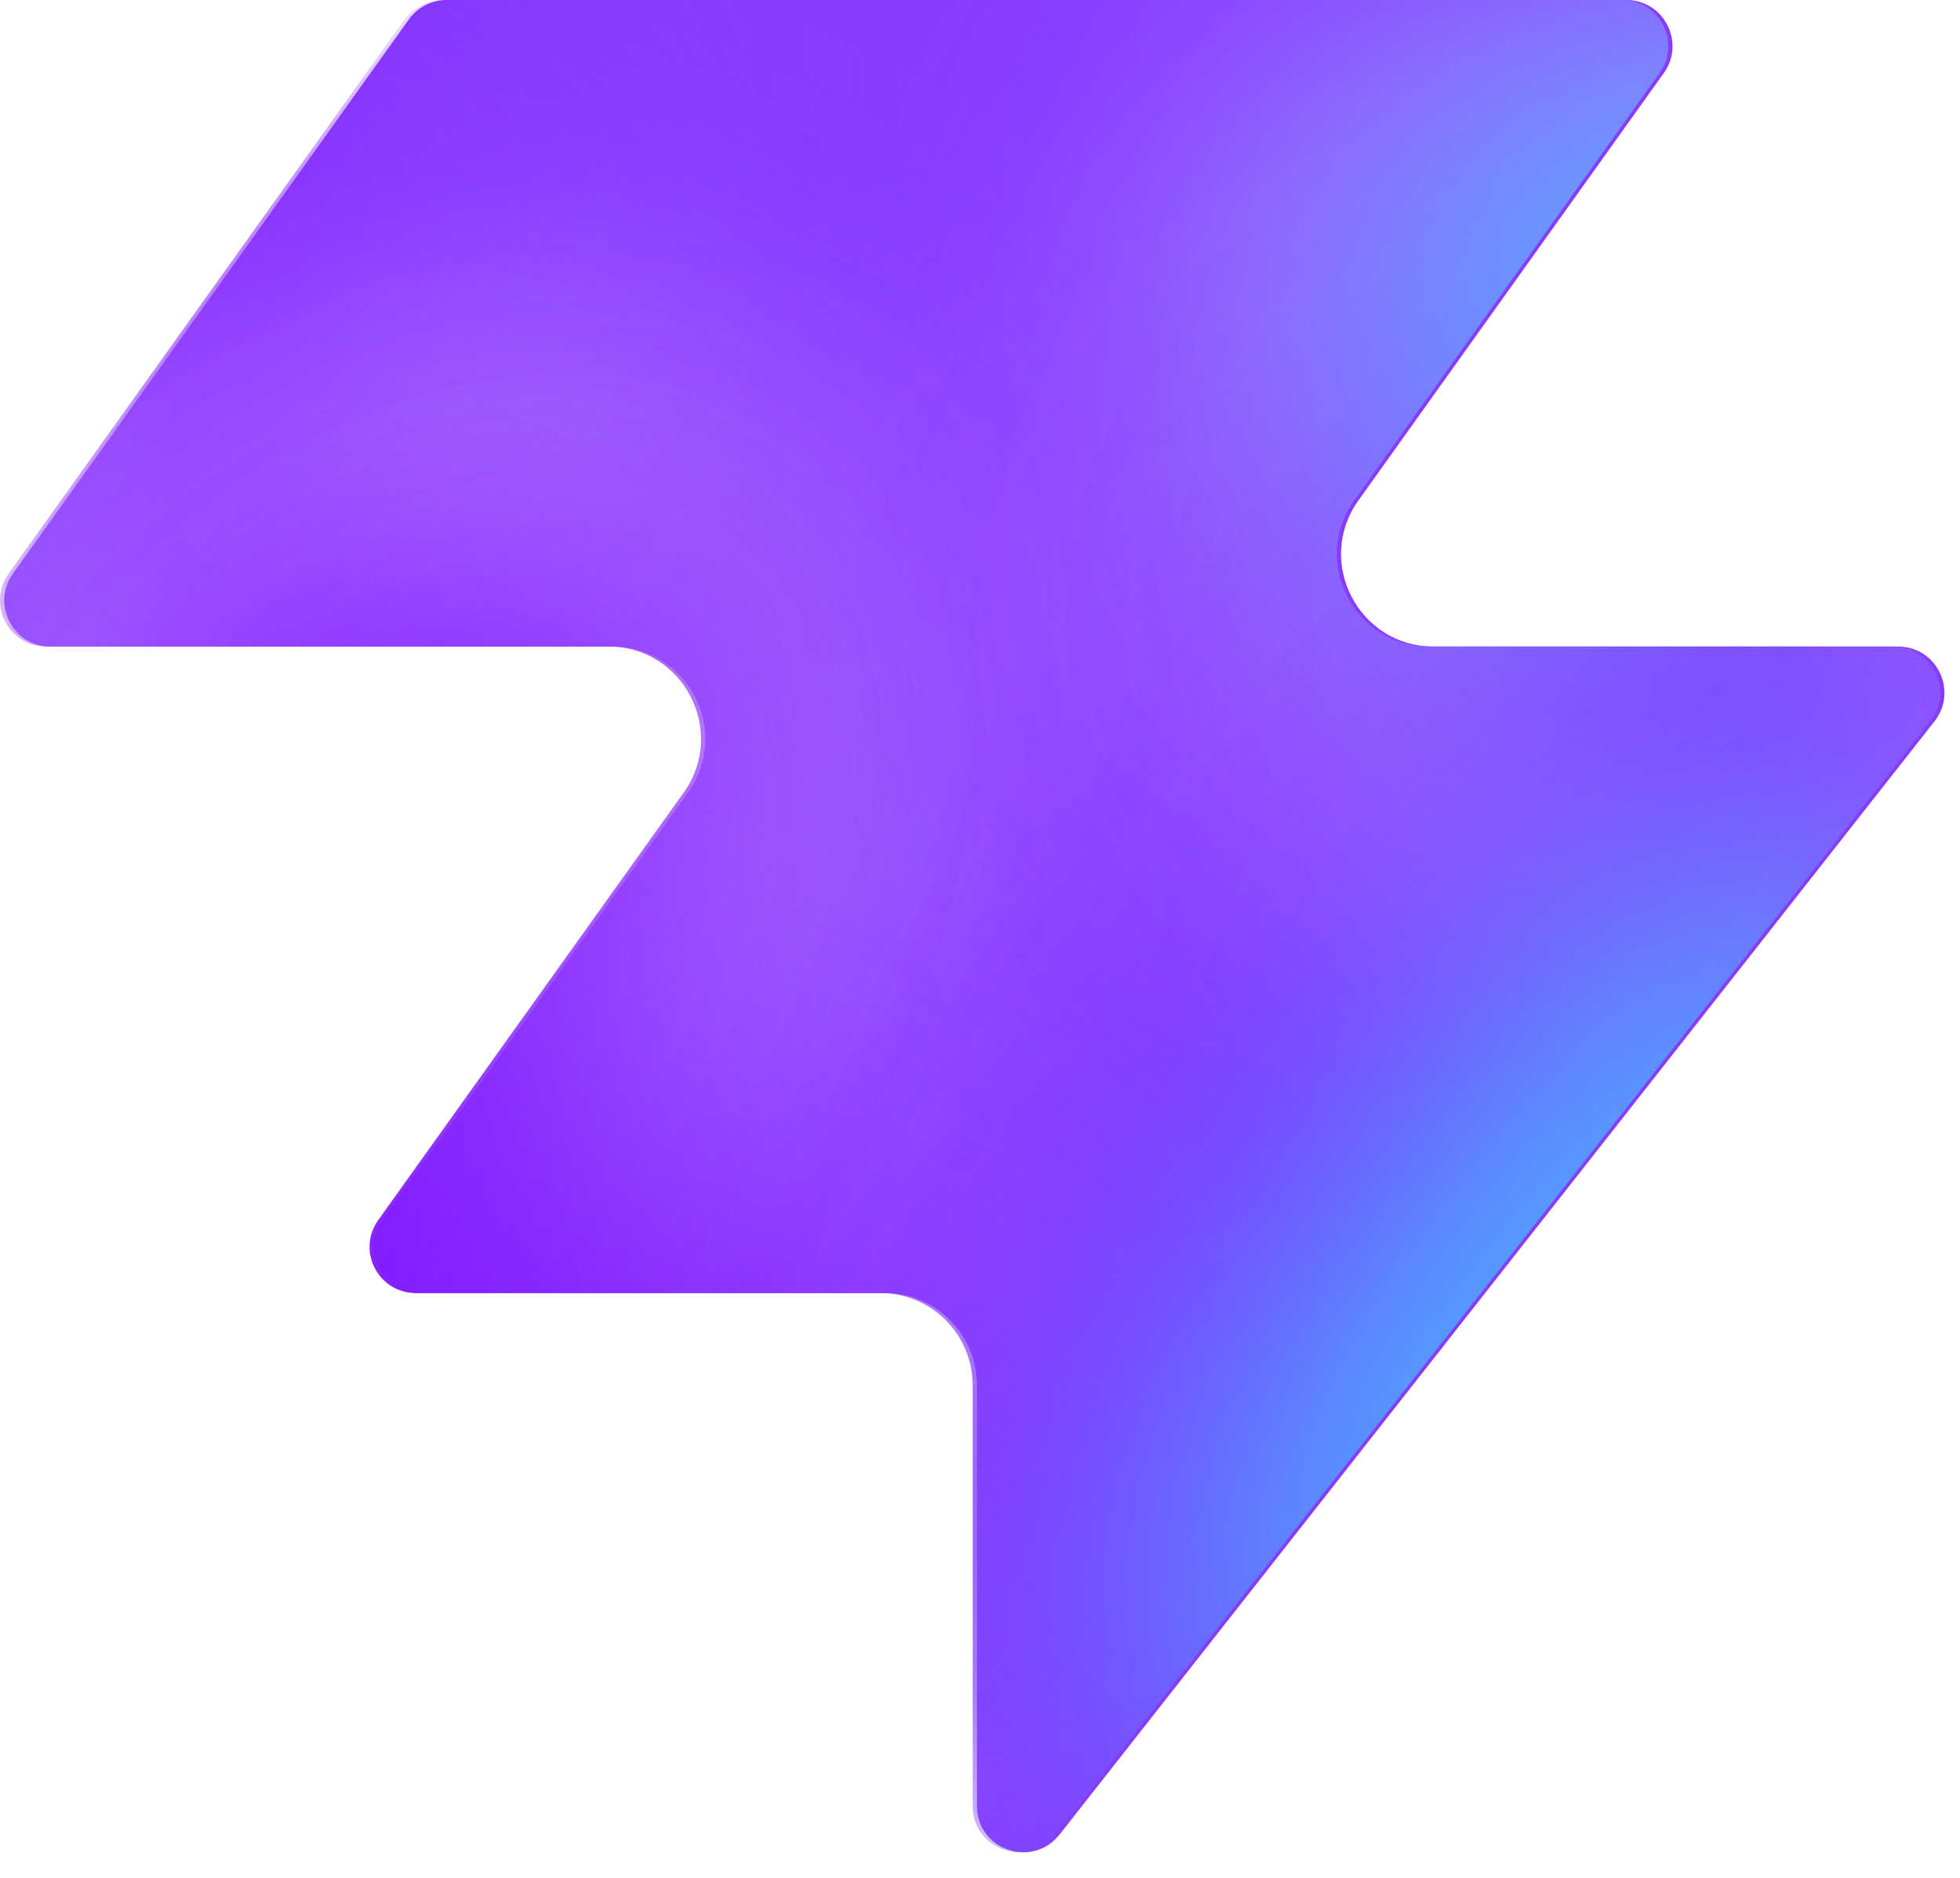
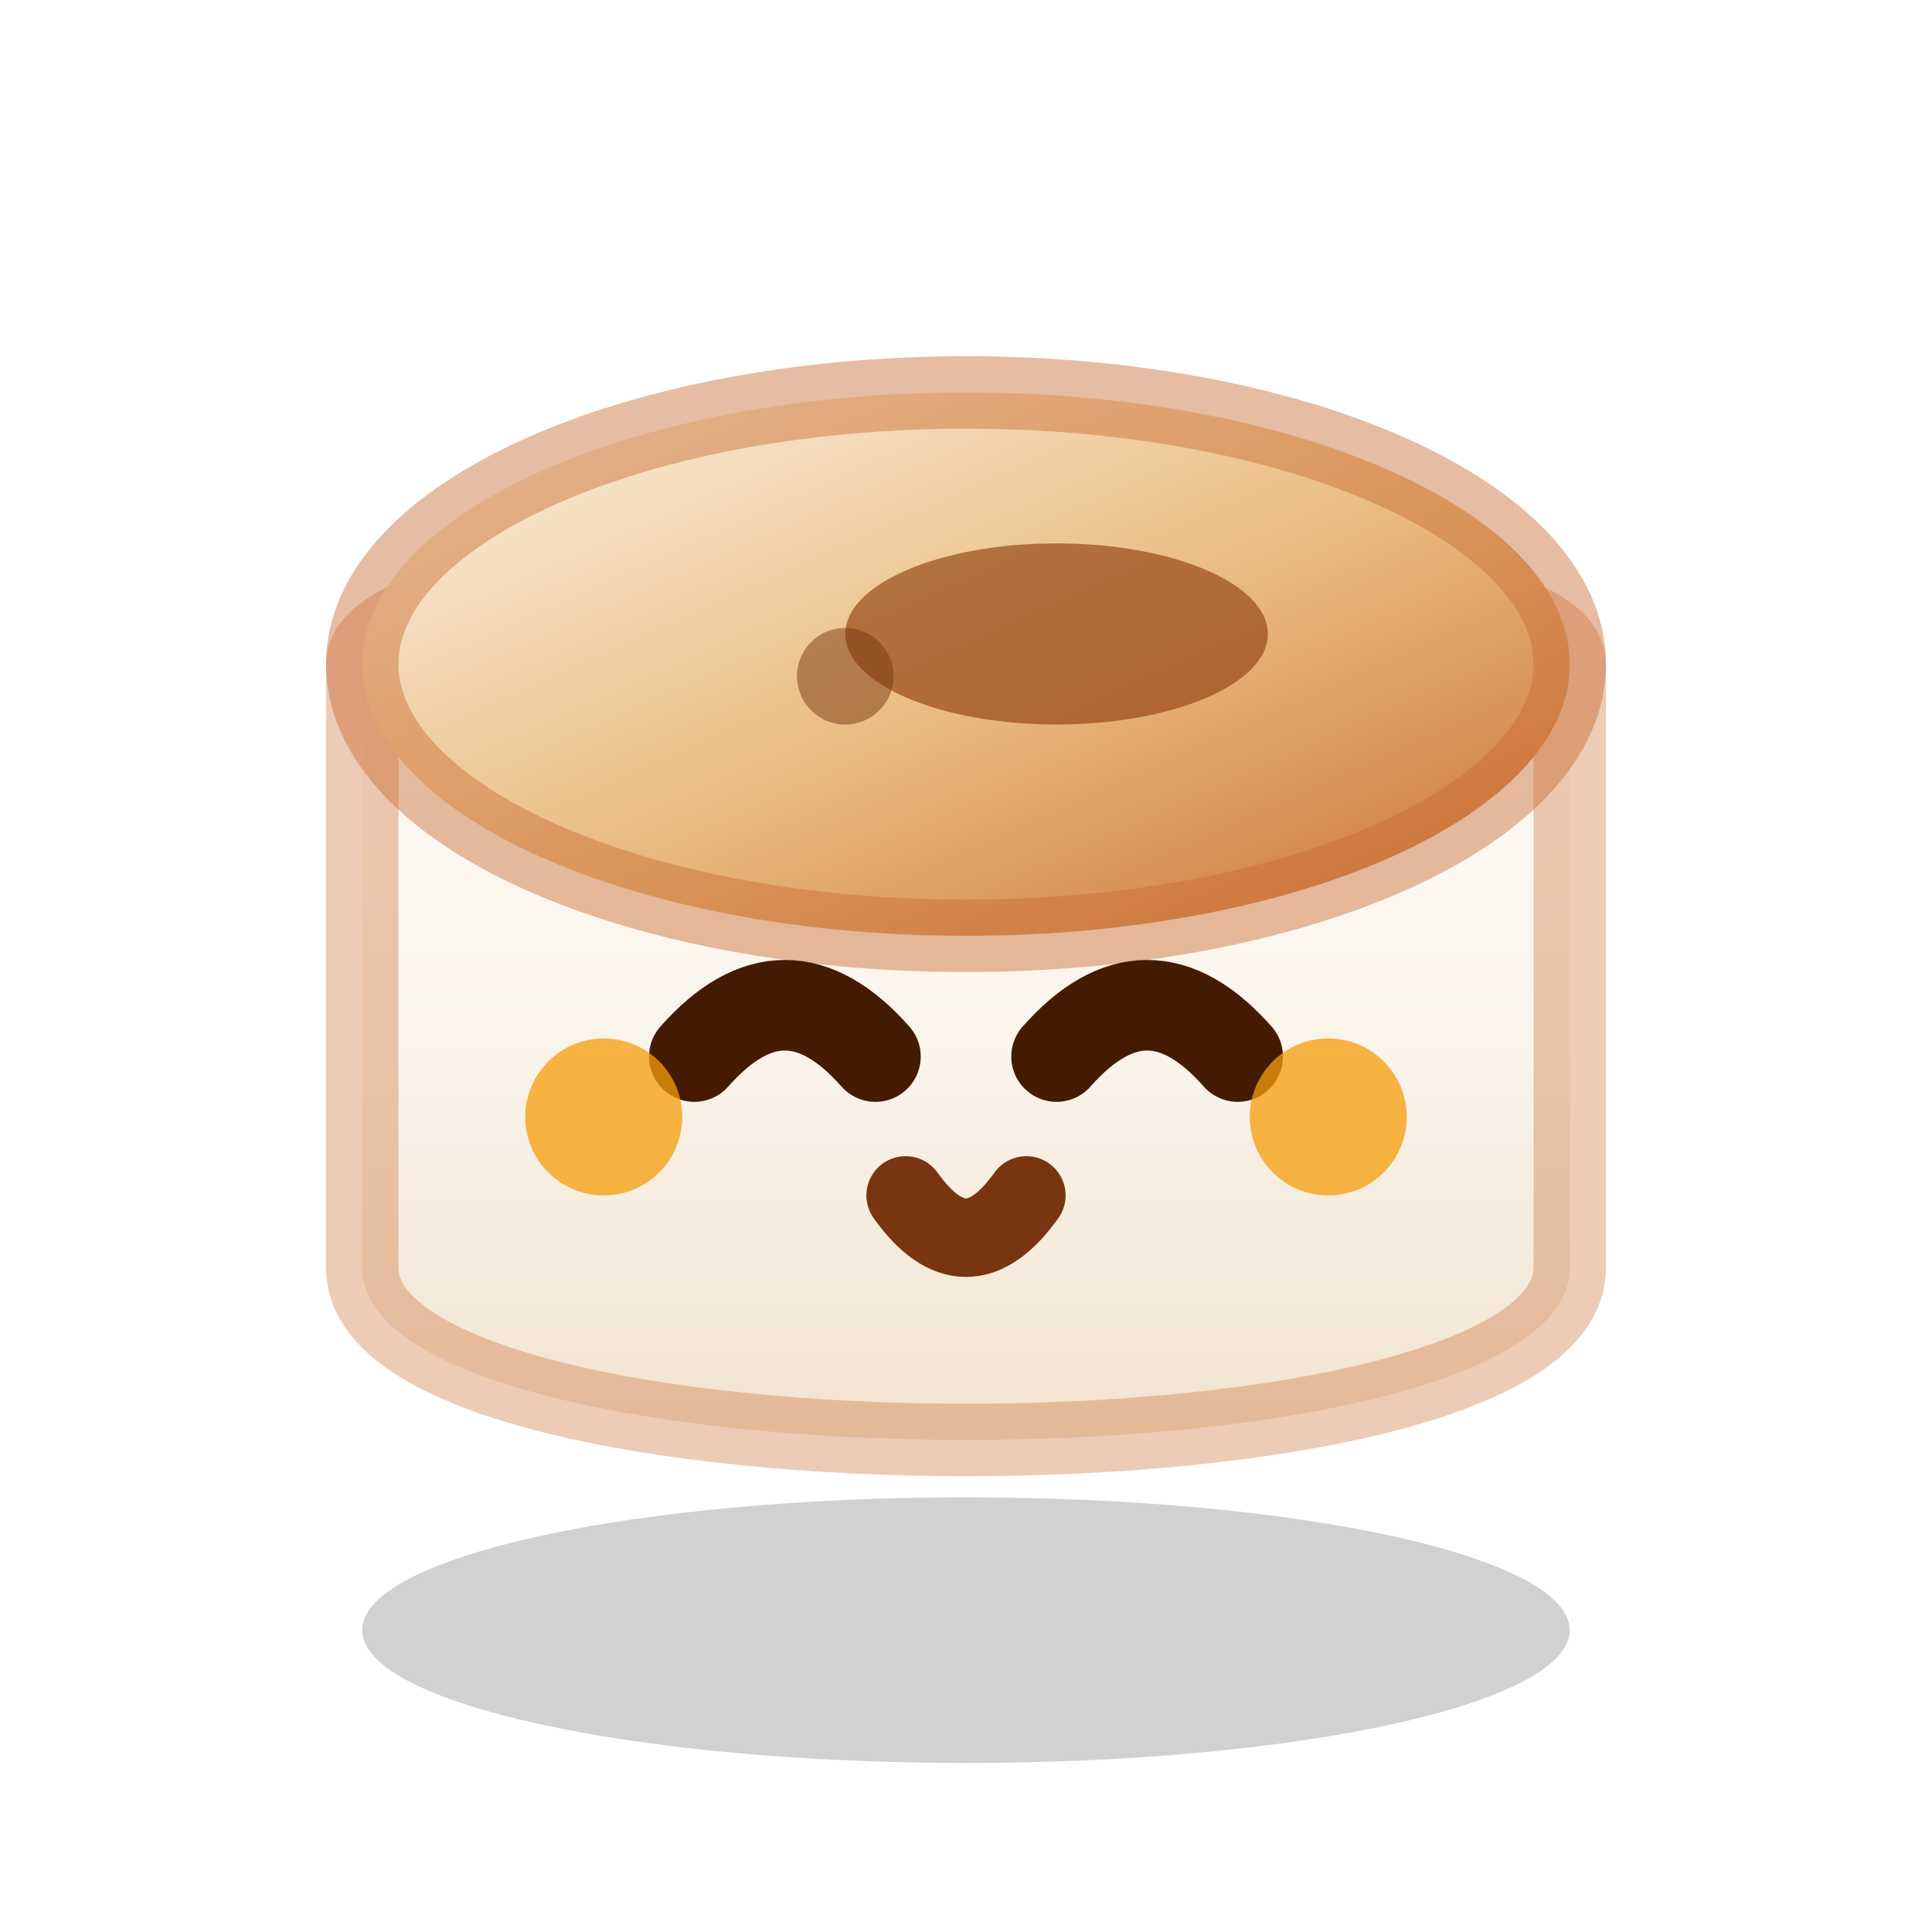
- <svg xmlns="http://www.w3.org/2000/svg" width="48" height="46" fill="none" viewBox="0 0 48 46">
-   <path fill="#863bff" d="M25.946 44.938c-.664.845-2.021.375-2.021-.698V33.937a2.26 2.26 0 0 0-2.262-2.262H10.287c-.92 0-1.456-1.04-.92-1.788l7.48-10.471c1.07-1.497 0-3.578-1.842-3.578H1.237c-.92 0-1.456-1.04-.92-1.788L10.013.474c.214-.297.556-.474.92-.474h28.894c.92 0 1.456 1.04.92 1.788l-7.48 10.471c-1.07 1.498 0 3.579 1.842 3.579h11.377c.943 0 1.473 1.088.89 1.83L25.947 44.94z" style="fill:#863bff;fill:color(display-p3 .525 .23 1);fill-opacity:1" />
-   <mask id="a" width="48" height="46" x="0" y="0" maskUnits="userSpaceOnUse" style="mask-type:alpha">
-     <path fill="#000" d="M25.842 44.938c-.664.844-2.021.375-2.021-.698V33.937a2.26 2.26 0 0 0-2.262-2.262H10.183c-.92 0-1.456-1.04-.92-1.788l7.48-10.471c1.07-1.498 0-3.579-1.842-3.579H1.133c-.92 0-1.456-1.04-.92-1.787L9.91.473c.214-.297.556-.474.92-.474h28.894c.92 0 1.456 1.04.92 1.788l-7.48 10.471c-1.07 1.498 0 3.578 1.842 3.578h11.377c.943 0 1.473 1.088.89 1.832L25.843 44.94z" style="fill:#000;fill-opacity:1" />
-   </mask>
-   <g mask="url(#a)">
-     <g filter="url(#b)">
-       <ellipse cx="5.508" cy="14.704" fill="#ede6ff" rx="5.508" ry="14.704" style="fill:#ede6ff;fill:color(display-p3 .927 .903 1);fill-opacity:1" transform="matrix(.00324 1 1 -.00324 -4.47 31.516)" />
-     </g>
-     <g filter="url(#c)">
-       <ellipse cx="10.399" cy="29.851" fill="#ede6ff" rx="10.399" ry="29.851" style="fill:#ede6ff;fill:color(display-p3 .927 .903 1);fill-opacity:1" transform="matrix(.00324 1 1 -.00324 -39.328 7.883)" />
-     </g>
-     <g filter="url(#d)">
-       <ellipse cx="5.508" cy="30.487" fill="#7e14ff" rx="5.508" ry="30.487" style="fill:#7e14ff;fill:color(display-p3 .492 .077 1);fill-opacity:1" transform="rotate(89.814 -25.913 -14.639)scale(1 -1)" />
-     </g>
-     <g filter="url(#e)">
-       <ellipse cx="5.508" cy="30.599" fill="#7e14ff" rx="5.508" ry="30.599" style="fill:#7e14ff;fill:color(display-p3 .492 .077 1);fill-opacity:1" transform="rotate(89.814 -32.644 -3.334)scale(1 -1)" />
-     </g>
-     <g filter="url(#f)">
-       <ellipse cx="5.508" cy="30.599" fill="#7e14ff" rx="5.508" ry="30.599" style="fill:#7e14ff;fill:color(display-p3 .492 .077 1);fill-opacity:1" transform="matrix(.00324 1 1 -.00324 -34.34 30.47)" />
-     </g>
-     <g filter="url(#g)">
-       <ellipse cx="14.072" cy="22.078" fill="#ede6ff" rx="14.072" ry="22.078" style="fill:#ede6ff;fill:color(display-p3 .927 .903 1);fill-opacity:1" transform="rotate(93.35 24.506 48.493)scale(-1 1)" />
-     </g>
-     <g filter="url(#h)">
-       <ellipse cx="3.47" cy="21.501" fill="#7e14ff" rx="3.47" ry="21.501" style="fill:#7e14ff;fill:color(display-p3 .492 .077 1);fill-opacity:1" transform="rotate(89.009 28.708 47.59)scale(-1 1)" />
-     </g>
-     <g filter="url(#i)">
-       <ellipse cx="3.47" cy="21.501" fill="#7e14ff" rx="3.47" ry="21.501" style="fill:#7e14ff;fill:color(display-p3 .492 .077 1);fill-opacity:1" transform="rotate(89.009 28.708 47.59)scale(-1 1)" />
-     </g>
-     <g filter="url(#j)">
-       <ellipse cx=".387" cy="8.972" fill="#7e14ff" rx="4.407" ry="29.108" style="fill:#7e14ff;fill:color(display-p3 .492 .077 1);fill-opacity:1" transform="rotate(39.51 .387 8.972)" />
-     </g>
-     <g filter="url(#k)">
-       <ellipse cx="47.523" cy="-6.092" fill="#7e14ff" rx="4.407" ry="29.108" style="fill:#7e14ff;fill:color(display-p3 .492 .077 1);fill-opacity:1" transform="rotate(37.892 47.523 -6.092)" />
-     </g>
-     <g filter="url(#l)">
-       <ellipse cx="41.412" cy="6.333" fill="#47bfff" rx="5.971" ry="9.665" style="fill:#47bfff;fill:color(display-p3 .28 .748 1);fill-opacity:1" transform="rotate(37.892 41.412 6.333)" />
-     </g>
-     <g filter="url(#m)">
-       <ellipse cx="-1.879" cy="38.332" fill="#7e14ff" rx="4.407" ry="29.108" style="fill:#7e14ff;fill:color(display-p3 .492 .077 1);fill-opacity:1" transform="rotate(37.892 -1.88 38.332)" />
-     </g>
-     <g filter="url(#n)">
-       <ellipse cx="-1.879" cy="38.332" fill="#7e14ff" rx="4.407" ry="29.108" style="fill:#7e14ff;fill:color(display-p3 .492 .077 1);fill-opacity:1" transform="rotate(37.892 -1.88 38.332)" />
-     </g>
-     <g filter="url(#o)">
-       <ellipse cx="35.651" cy="29.907" fill="#7e14ff" rx="4.407" ry="29.108" style="fill:#7e14ff;fill:color(display-p3 .492 .077 1);fill-opacity:1" transform="rotate(37.892 35.651 29.907)" />
-     </g>
-     <g filter="url(#p)">
-       <ellipse cx="38.418" cy="32.4" fill="#47bfff" rx="5.971" ry="15.297" style="fill:#47bfff;fill:color(display-p3 .28 .748 1);fill-opacity:1" transform="rotate(37.892 38.418 32.4)" />
-     </g>
-   </g>
+ <svg xmlns="http://www.w3.org/2000/svg" width="64" height="64" viewBox="0 0 32 32" fill="none">
  <defs>
-     <filter id="b" width="60.045" height="41.654" x="-19.77" y="16.149" color-interpolation-filters="sRGB" filterUnits="userSpaceOnUse">
-       <feFlood flood-opacity="0" result="BackgroundImageFix" />
-       <feBlend in="SourceGraphic" in2="BackgroundImageFix" result="shape" />
-       <feGaussianBlur result="effect1_foregroundBlur_2002_17158" stdDeviation="7.659" />
-     </filter>
-     <filter id="c" width="90.34" height="51.437" x="-54.613" y="-7.533" color-interpolation-filters="sRGB" filterUnits="userSpaceOnUse">
-       <feFlood flood-opacity="0" result="BackgroundImageFix" />
-       <feBlend in="SourceGraphic" in2="BackgroundImageFix" result="shape" />
-       <feGaussianBlur result="effect1_foregroundBlur_2002_17158" stdDeviation="7.659" />
-     </filter>
-     <filter id="d" width="79.355" height="29.4" x="-49.64" y="2.03" color-interpolation-filters="sRGB" filterUnits="userSpaceOnUse">
-       <feFlood flood-opacity="0" result="BackgroundImageFix" />
-       <feBlend in="SourceGraphic" in2="BackgroundImageFix" result="shape" />
-       <feGaussianBlur result="effect1_foregroundBlur_2002_17158" stdDeviation="4.596" />
-     </filter>
-     <filter id="e" width="79.579" height="29.4" x="-45.045" y="20.029" color-interpolation-filters="sRGB" filterUnits="userSpaceOnUse">
-       <feFlood flood-opacity="0" result="BackgroundImageFix" />
-       <feBlend in="SourceGraphic" in2="BackgroundImageFix" result="shape" />
-       <feGaussianBlur result="effect1_foregroundBlur_2002_17158" stdDeviation="4.596" />
-     </filter>
-     <filter id="f" width="79.579" height="29.4" x="-43.513" y="21.178" color-interpolation-filters="sRGB" filterUnits="userSpaceOnUse">
-       <feFlood flood-opacity="0" result="BackgroundImageFix" />
-       <feBlend in="SourceGraphic" in2="BackgroundImageFix" result="shape" />
-       <feGaussianBlur result="effect1_foregroundBlur_2002_17158" stdDeviation="4.596" />
-     </filter>
-     <filter id="g" width="74.749" height="58.852" x="15.756" y="-17.901" color-interpolation-filters="sRGB" filterUnits="userSpaceOnUse">
-       <feFlood flood-opacity="0" result="BackgroundImageFix" />
-       <feBlend in="SourceGraphic" in2="BackgroundImageFix" result="shape" />
-       <feGaussianBlur result="effect1_foregroundBlur_2002_17158" stdDeviation="7.659" />
-     </filter>
-     <filter id="h" width="61.377" height="25.362" x="23.548" y="2.284" color-interpolation-filters="sRGB" filterUnits="userSpaceOnUse">
-       <feFlood flood-opacity="0" result="BackgroundImageFix" />
-       <feBlend in="SourceGraphic" in2="BackgroundImageFix" result="shape" />
-       <feGaussianBlur result="effect1_foregroundBlur_2002_17158" stdDeviation="4.596" />
-     </filter>
-     <filter id="i" width="61.377" height="25.362" x="23.548" y="2.284" color-interpolation-filters="sRGB" filterUnits="userSpaceOnUse">
-       <feFlood flood-opacity="0" result="BackgroundImageFix" />
-       <feBlend in="SourceGraphic" in2="BackgroundImageFix" result="shape" />
-       <feGaussianBlur result="effect1_foregroundBlur_2002_17158" stdDeviation="4.596" />
-     </filter>
-     <filter id="j" width="56.045" height="63.649" x="-27.636" y="-22.853" color-interpolation-filters="sRGB" filterUnits="userSpaceOnUse">
-       <feFlood flood-opacity="0" result="BackgroundImageFix" />
-       <feBlend in="SourceGraphic" in2="BackgroundImageFix" result="shape" />
-       <feGaussianBlur result="effect1_foregroundBlur_2002_17158" stdDeviation="4.596" />
-     </filter>
-     <filter id="k" width="54.814" height="64.646" x="20.116" y="-38.415" color-interpolation-filters="sRGB" filterUnits="userSpaceOnUse">
-       <feFlood flood-opacity="0" result="BackgroundImageFix" />
-       <feBlend in="SourceGraphic" in2="BackgroundImageFix" result="shape" />
-       <feGaussianBlur result="effect1_foregroundBlur_2002_17158" stdDeviation="4.596" />
-     </filter>
-     <filter id="l" width="33.541" height="35.313" x="24.641" y="-11.323" color-interpolation-filters="sRGB" filterUnits="userSpaceOnUse">
-       <feFlood flood-opacity="0" result="BackgroundImageFix" />
-       <feBlend in="SourceGraphic" in2="BackgroundImageFix" result="shape" />
-       <feGaussianBlur result="effect1_foregroundBlur_2002_17158" stdDeviation="4.596" />
-     </filter>
-     <filter id="m" width="54.814" height="64.646" x="-29.286" y="6.009" color-interpolation-filters="sRGB" filterUnits="userSpaceOnUse">
-       <feFlood flood-opacity="0" result="BackgroundImageFix" />
-       <feBlend in="SourceGraphic" in2="BackgroundImageFix" result="shape" />
-       <feGaussianBlur result="effect1_foregroundBlur_2002_17158" stdDeviation="4.596" />
-     </filter>
-     <filter id="n" width="54.814" height="64.646" x="-29.286" y="6.009" color-interpolation-filters="sRGB" filterUnits="userSpaceOnUse">
-       <feFlood flood-opacity="0" result="BackgroundImageFix" />
-       <feBlend in="SourceGraphic" in2="BackgroundImageFix" result="shape" />
-       <feGaussianBlur result="effect1_foregroundBlur_2002_17158" stdDeviation="4.596" />
-     </filter>
-     <filter id="o" width="54.814" height="64.646" x="8.244" y="-2.416" color-interpolation-filters="sRGB" filterUnits="userSpaceOnUse">
-       <feFlood flood-opacity="0" result="BackgroundImageFix" />
-       <feBlend in="SourceGraphic" in2="BackgroundImageFix" result="shape" />
-       <feGaussianBlur result="effect1_foregroundBlur_2002_17158" stdDeviation="4.596" />
-     </filter>
-     <filter id="p" width="39.409" height="43.623" x="18.713" y="10.588" color-interpolation-filters="sRGB" filterUnits="userSpaceOnUse">
-       <feFlood flood-opacity="0" result="BackgroundImageFix" />
-       <feBlend in="SourceGraphic" in2="BackgroundImageFix" result="shape" />
-       <feGaussianBlur result="effect1_foregroundBlur_2002_17158" stdDeviation="4.596" />
-     </filter>
+     <linearGradient id="body" x1="0%" y1="0%" x2="0%" y2="100%">
+       <stop offset="0%" stop-color="#FFFDF9" />
+       <stop offset="55%" stop-color="#FAF4EB" />
+       <stop offset="100%" stop-color="#F2E3CF" />
+     </linearGradient>
+     <linearGradient id="top" x1="0%" y1="0%" x2="100%" y2="100%">
+       <stop offset="0%" stop-color="#FDF5E8" />
+       <stop offset="55%" stop-color="#E9B97C" />
+       <stop offset="100%" stop-color="#C96B32" />
+     </linearGradient>
  </defs>
+   <ellipse cx="16" cy="27" rx="10" ry="2.2" fill="#000000" opacity="0.18" />
+   <path d="M 6 11 C 6 8.5 26 8.5 26 11 L 26 21 C 26 24.8 6 24.8 6 21 Z" fill="url(#body)" stroke="#C96B32" stroke-width="1.2" stroke-opacity="0.35" />
+   <ellipse cx="16" cy="11" rx="10" ry="4.5" fill="url(#top)" stroke="#C96B32" stroke-width="1.2" stroke-opacity="0.45" />
+   <ellipse cx="17.5" cy="10.5" rx="3.5" ry="1.5" fill="#92400E" opacity="0.65" />
+   <circle cx="14" cy="11.2" r="0.8" fill="#78350F" opacity="0.5" />
+   <path d="M 11.5 17.5 Q 13 15.8 14.5 17.5" stroke="#451A03" stroke-width="1.5" stroke-linecap="round" fill="none" />
+   <path d="M 17.5 17.5 Q 19 15.8 20.5 17.5" stroke="#451A03" stroke-width="1.5" stroke-linecap="round" fill="none" />
+   <path d="M 15 19.8 Q 16 21.2 17 19.8" stroke="#78350F" stroke-width="1.3" stroke-linecap="round" fill="none" />
+   <circle cx="10" cy="18.5" r="1.3" fill="#F59E0B" opacity="0.75" />
+   <circle cx="22" cy="18.5" r="1.3" fill="#F59E0B" opacity="0.75" />
</svg>
